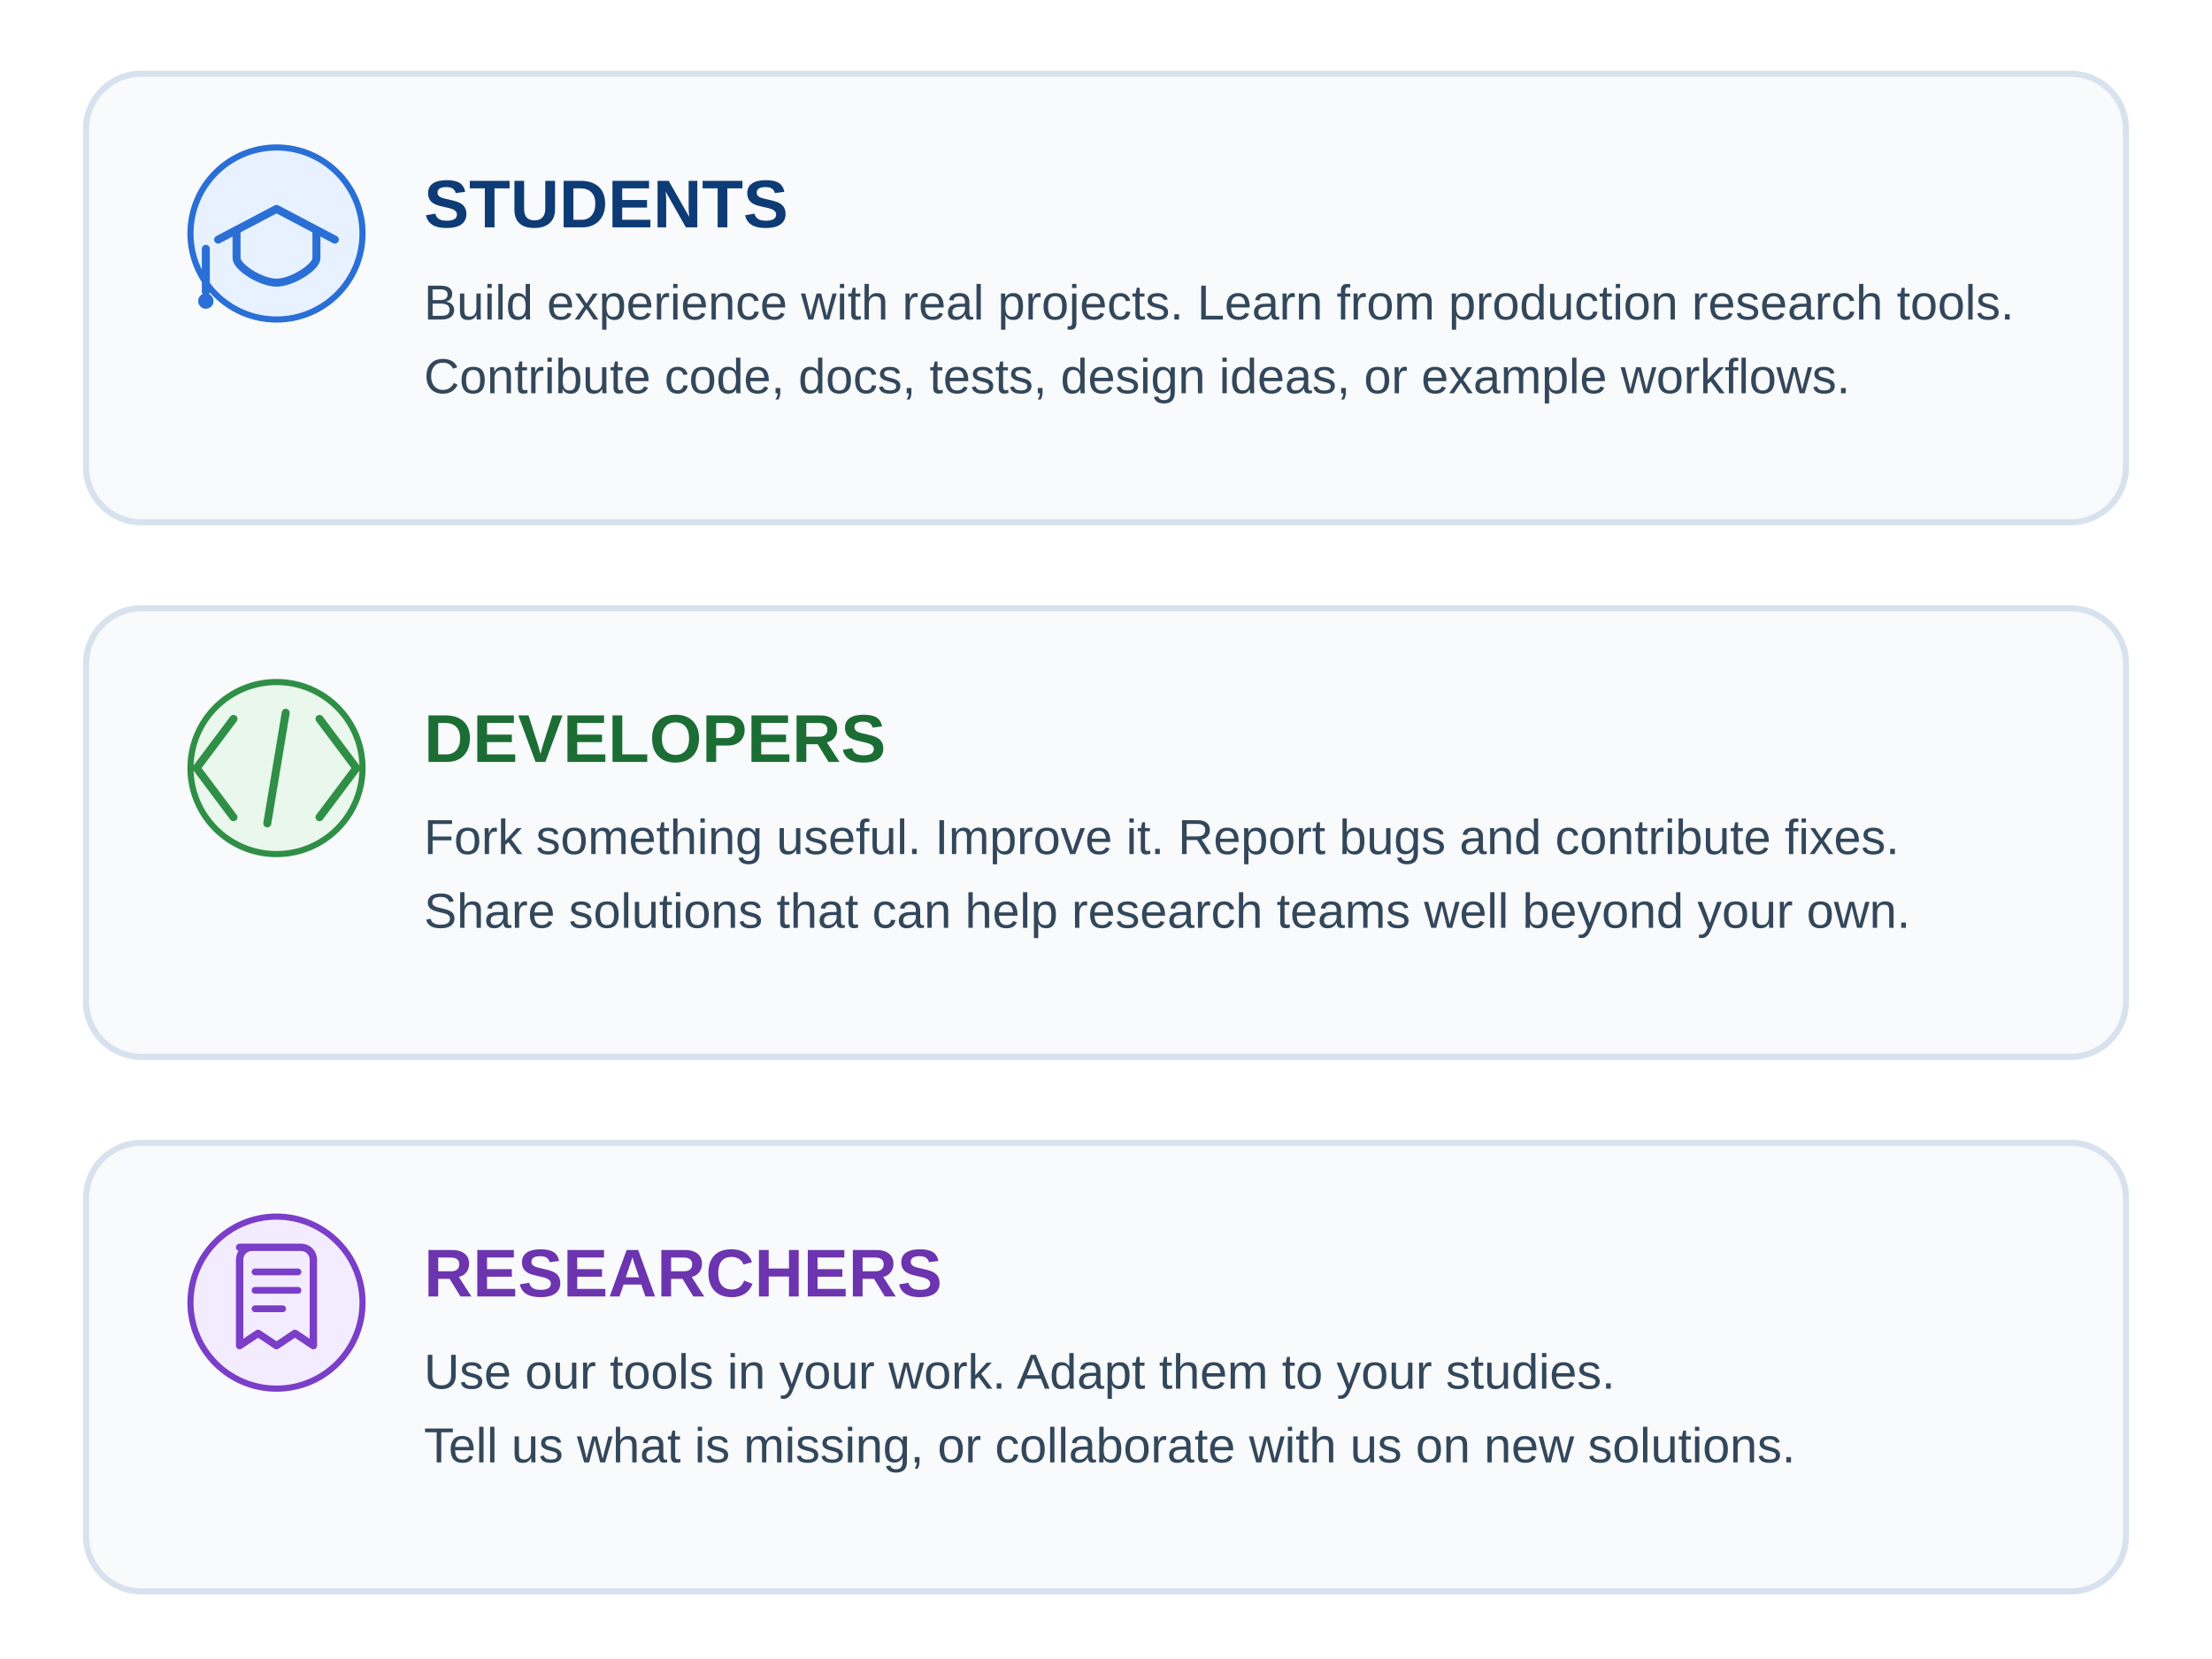
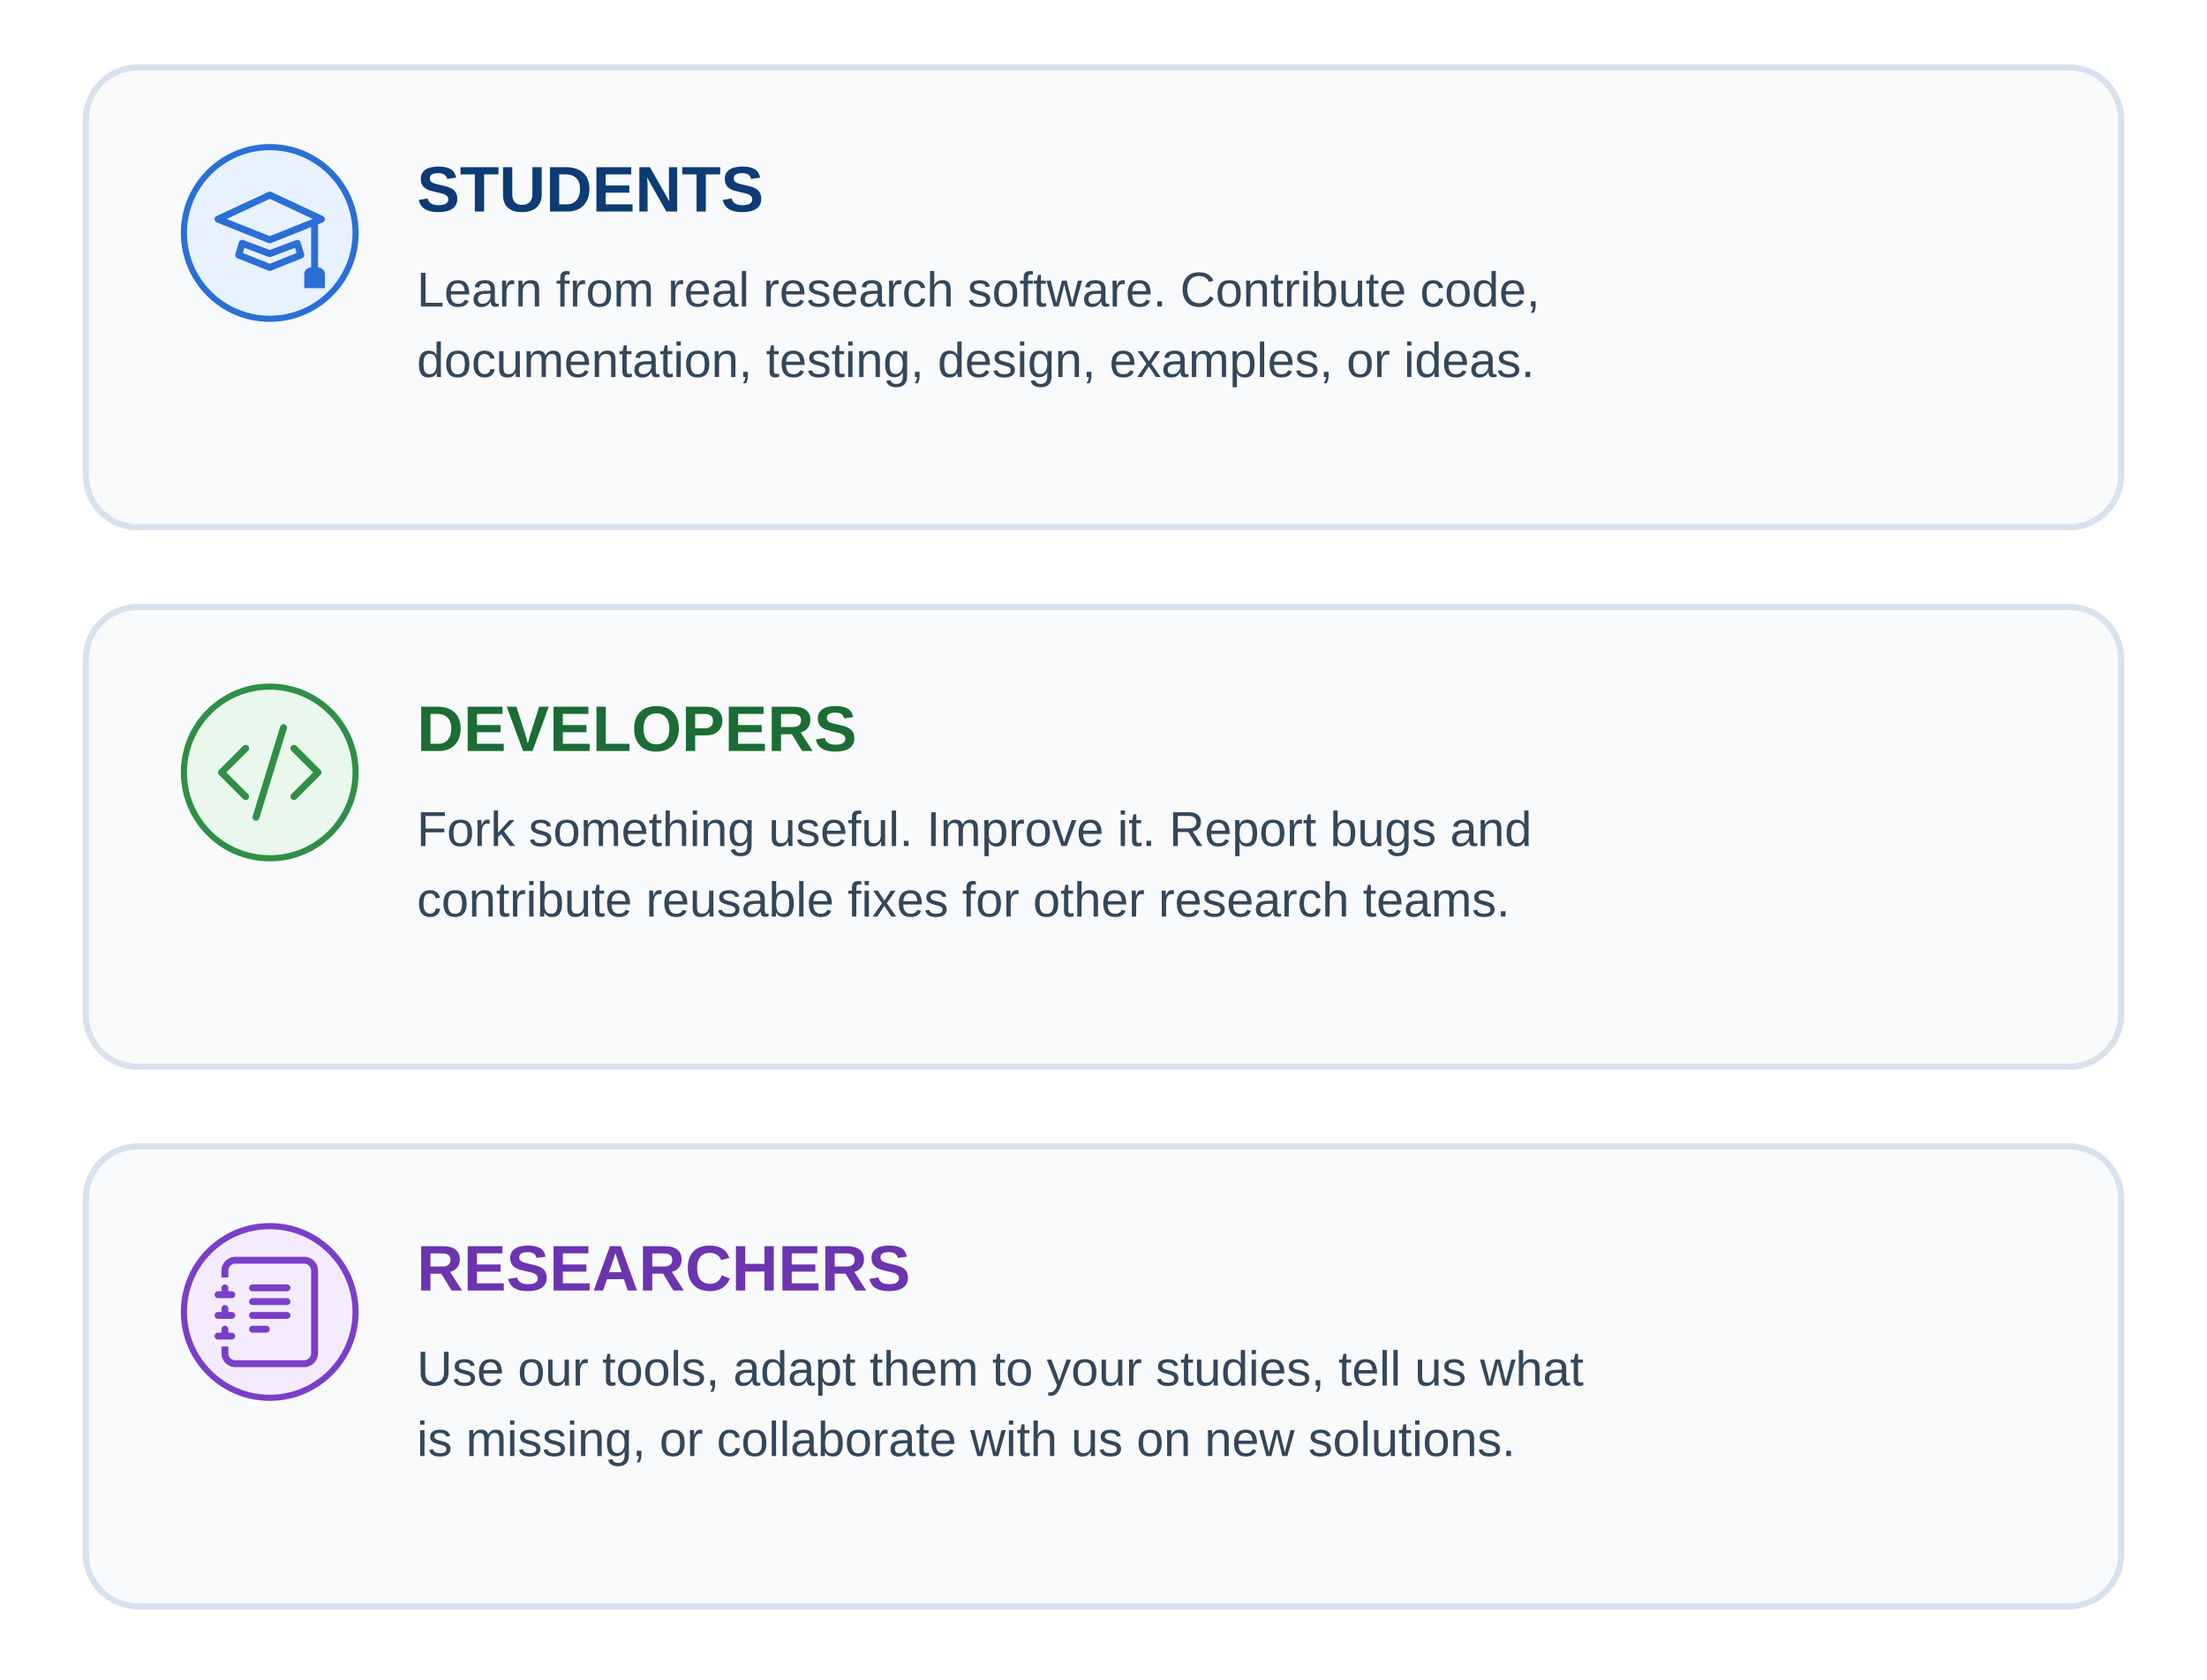
- <svg xmlns="http://www.w3.org/2000/svg" viewBox="0 0 720 540" role="img" aria-labelledby="title desc">
+ <svg xmlns="http://www.w3.org/2000/svg" viewBox="0 0 720 548" role="img" aria-labelledby="title desc">
  <defs>
-     <style>.card{fill:#F8FAFC;stroke:#D8E2EE;stroke-width:2}.title{font:700 22px Arial, Helvetica, sans-serif}.desc{font:400 16px Arial, Helvetica, sans-serif;fill:#33475B}</style>
+     <style>.card{fill:#F8FAFC;stroke:#D8E2EE;stroke-width:2}.title{font:700 21px Arial,Helvetica,sans-serif}.desc{font:400 16px Arial,Helvetica,sans-serif;fill:#33475B}</style>
  </defs>
-   <rect x="28" y="24" rx="18" ry="18" width="664" height="146" class="card" />
-   <circle cx="90" cy="76" r="28" fill="#E8F1FF" stroke="#2A6FD6" stroke-width="2" />
-   <path d="M71 78l19-10 19 10M77 75v9c0 3 8 8 13 8s13-5 13-8v-9M67 81v14" fill="none" stroke="#2A6FD6" stroke-width="2.6" stroke-linecap="round" stroke-linejoin="round" />
-   <circle cx="67" cy="98" r="2.5" fill="#2A6FD6" />
-   <text x="138" y="74" fill="#0D3B75" class="title">STUDENTS</text>
-   <text x="138" y="104" class="desc">Build experience with real projects. Learn from production research tools.</text>
-   <text x="138" y="128" class="desc">Contribute code, docs, tests, design ideas, or example workflows.</text>
-   <rect x="28" y="198" rx="18" ry="18" width="664" height="146" class="card" />
-   <circle cx="90" cy="250" r="28" fill="#EAF7ED" stroke="#2F8F46" stroke-width="2" />
-   <path d="M76 234l-12 16 12 16M104 234l12 16-12 16M87 268l6-36" fill="none" stroke="#2F8F46" stroke-width="2.6" stroke-linecap="round" stroke-linejoin="round" />
-   <text x="138" y="248" fill="#1B6D34" class="title">DEVELOPERS</text>
-   <text x="138" y="278" class="desc">Fork something useful. Improve it. Report bugs and contribute fixes.</text>
-   <text x="138" y="302" class="desc">Share solutions that can help research teams well beyond your own.</text>
-   <rect x="28" y="372" rx="18" ry="18" width="664" height="146" class="card" />
-   <circle cx="90" cy="424" r="28" fill="#F3ECFF" stroke="#7A3EC8" stroke-width="2" />
-   <path d="M78 406h20a4 4 0 0 1 4 4v28l-6-4-6 4-6-4-6 4v-28a4 4 0 0 1 4-4z" fill="none" stroke="#7A3EC8" stroke-width="2.4" stroke-linejoin="round" />
-   <path d="M83 414h14M83 420h14M83 426h9" fill="none" stroke="#7A3EC8" stroke-width="2.2" stroke-linecap="round" />
-   <text x="138" y="422" fill="#6C34AF" class="title">RESEARCHERS</text>
-   <text x="138" y="452" class="desc">Use our tools in your work. Adapt them to your studies.</text>
-   <text x="138" y="476" class="desc">Tell us what is missing, or collaborate with us on new solutions.</text>
+   <rect x="28" y="22" rx="17" width="664" height="150" class="card" />
+   <circle cx="88" cy="76" r="28" fill="#E8F1FF" stroke="#2A6FD6" stroke-width="2" />
+   <g transform="translate(70 58) scale(2.25)" fill="#2A6FD6">
+     <path d="M8.211 2.047a.5.5 0 0 0-.422 0l-7.5 3.5a.5.5 0 0 0 .025.917l7.5 3a.5.5 0 0 0 .372 0L14 7.14V13a1 1 0 0 0-1 1v2h3v-2a1 1 0 0 0-1-1V6.739l.686-.275a.5.5 0 0 0 .025-.917zM8 8.46 1.758 5.965 8 3.052l6.242 2.913z" />
+     <path d="M4.176 9.032a.5.5 0 0 0-.656.327l-.5 1.7a.5.5 0 0 0 .294.605l4.5 1.8a.5.5 0 0 0 .372 0l4.5-1.8a.5.5 0 0 0 .294-.605l-.5-1.7a.5.5 0 0 0-.656-.327L8 10.466zm-.068 1.873.22-.748 3.496 1.311a.5.5 0 0 0 .352 0l3.496-1.311.22.748L8 12.46z" />
+   </g>
+   <text x="136" y="69" fill="#0D3B75" class="title">STUDENTS</text>
+   <text x="136" y="100" class="desc">Learn from real research software. Contribute code,</text>
+   <text x="136" y="123" class="desc">documentation, testing, design, examples, or ideas.</text>
+   <rect x="28" y="198" rx="17" width="664" height="150" class="card" />
+   <circle cx="88" cy="252" r="28" fill="#EAF7ED" stroke="#2F8F46" stroke-width="2" />
+   <g transform="translate(70 234) scale(2.25)" fill="#2F8F46">
+     <path d="M10.478 1.647a.5.5 0 1 0-.956-.294l-4 13a.5.5 0 0 0 .956.294zM4.854 4.146a.5.5 0 0 1 0 .708L1.707 8l3.147 3.146a.5.5 0 0 1-.708.708l-3.5-3.5a.5.5 0 0 1 0-.708l3.5-3.5a.5.5 0 0 1 .708 0m6.292 0a.5.5 0 0 0 0 .708L14.293 8l-3.147 3.146a.5.5 0 0 0 .708.708l3.5-3.5a.5.5 0 0 0 0-.708l-3.5-3.5a.5.5 0 0 0-.708 0" />
+   </g>
+   <text x="136" y="245" fill="#1B6D34" class="title">DEVELOPERS</text>
+   <text x="136" y="276" class="desc">Fork something useful. Improve it. Report bugs and</text>
+   <text x="136" y="299" class="desc">contribute reusable fixes for other research teams.</text>
+   <rect x="28" y="374" rx="17" width="664" height="150" class="card" />
+   <circle cx="88" cy="428" r="28" fill="#F3ECFF" stroke="#7A3EC8" stroke-width="2" />
+   <g transform="translate(70 410) scale(2.25)" fill="#7A3EC8">
+     <path d="M5 10.5a.5.5 0 0 1 .5-.5h2a.5.5 0 0 1 0 1h-2a.5.5 0 0 1-.5-.5m0-2a.5.5 0 0 1 .5-.5h5a.5.5 0 0 1 0 1h-5a.5.5 0 0 1-.5-.5m0-2a.5.5 0 0 1 .5-.5h5a.5.5 0 0 1 0 1h-5a.5.5 0 0 1-.5-.5m0-2a.5.5 0 0 1 .5-.5h5a.5.5 0 0 1 0 1h-5a.5.5 0 0 1-.5-.5" />
+     <path d="M3 0h10a2 2 0 0 1 2 2v12a2 2 0 0 1-2 2H3a2 2 0 0 1-2-2v-1h1v1a1 1 0 0 0 1 1h10a1 1 0 0 0 1-1V2a1 1 0 0 0-1-1H3a1 1 0 0 0-1 1v1H1V2a2 2 0 0 1 2-2" />
+     <path d="M1 5v-.5a.5.5 0 0 1 1 0V5h.5a.5.5 0 0 1 0 1h-2a.5.5 0 0 1 0-1zm0 3v-.5a.5.5 0 0 1 1 0V8h.5a.5.5 0 0 1 0 1h-2a.5.5 0 0 1 0-1zm0 3v-.5a.5.5 0 0 1 1 0v.5h.5a.5.5 0 0 1 0 1h-2a.5.5 0 0 1 0-1z" />
+   </g>
+   <text x="136" y="421" fill="#6C34AF" class="title">RESEARCHERS</text>
+   <text x="136" y="452" class="desc">Use our tools, adapt them to your studies, tell us what</text>
+   <text x="136" y="475" class="desc">is missing, or collaborate with us on new solutions.</text>
</svg>
